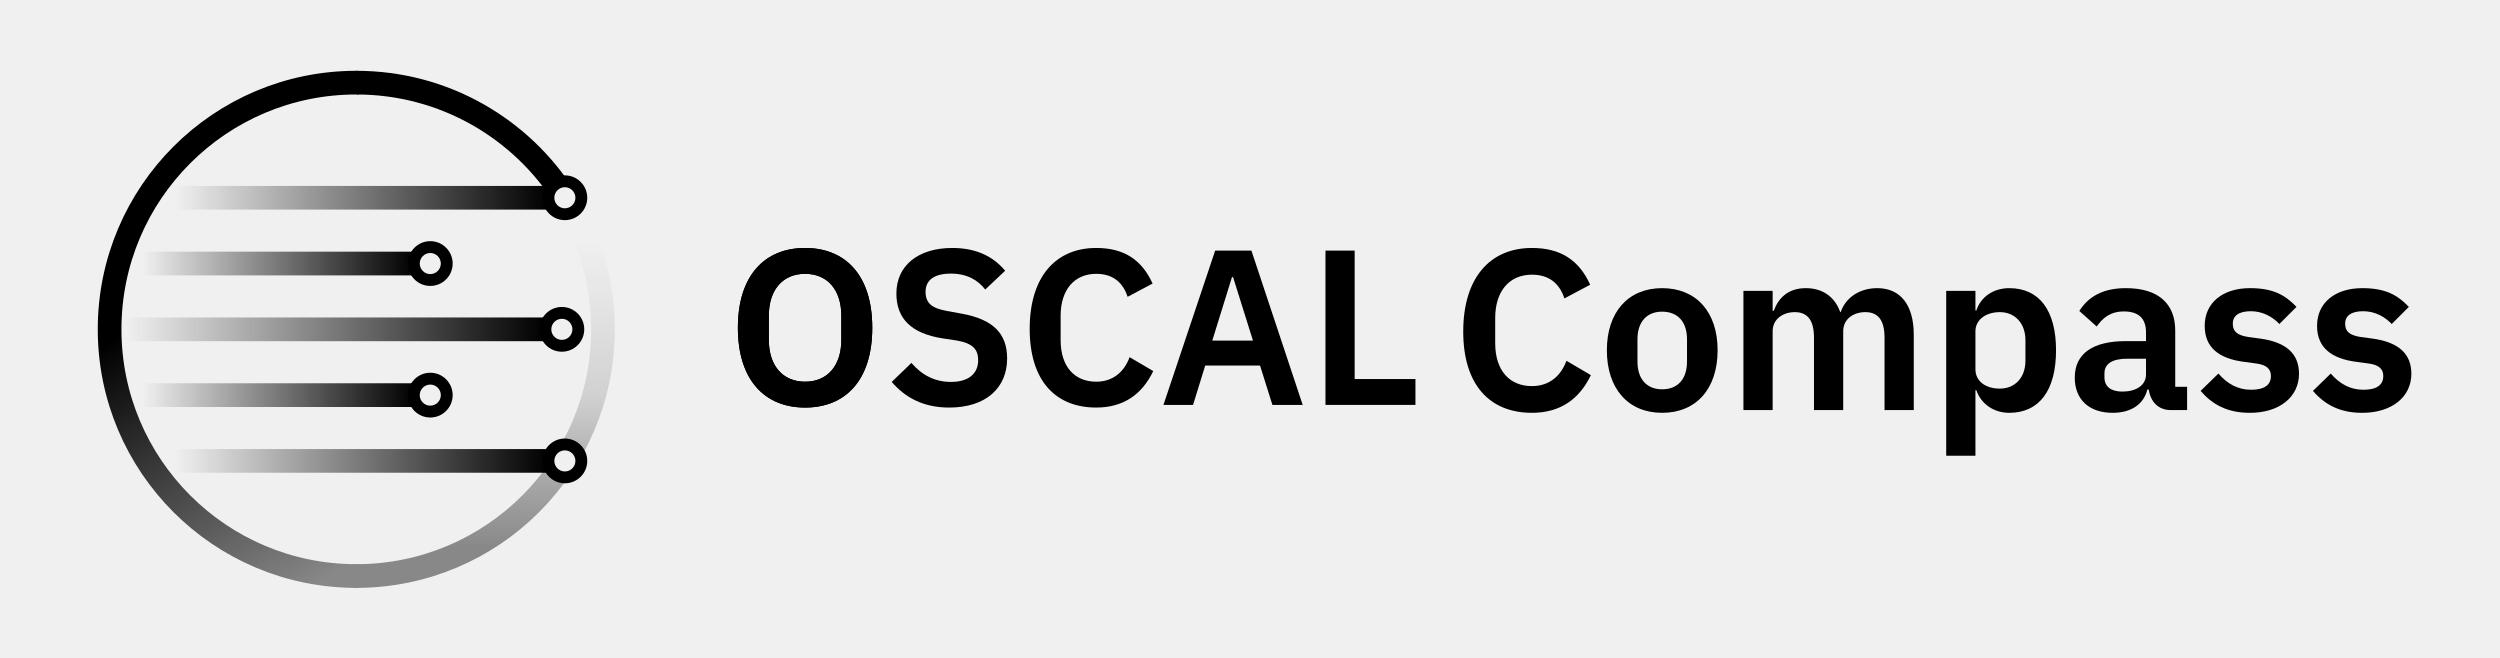
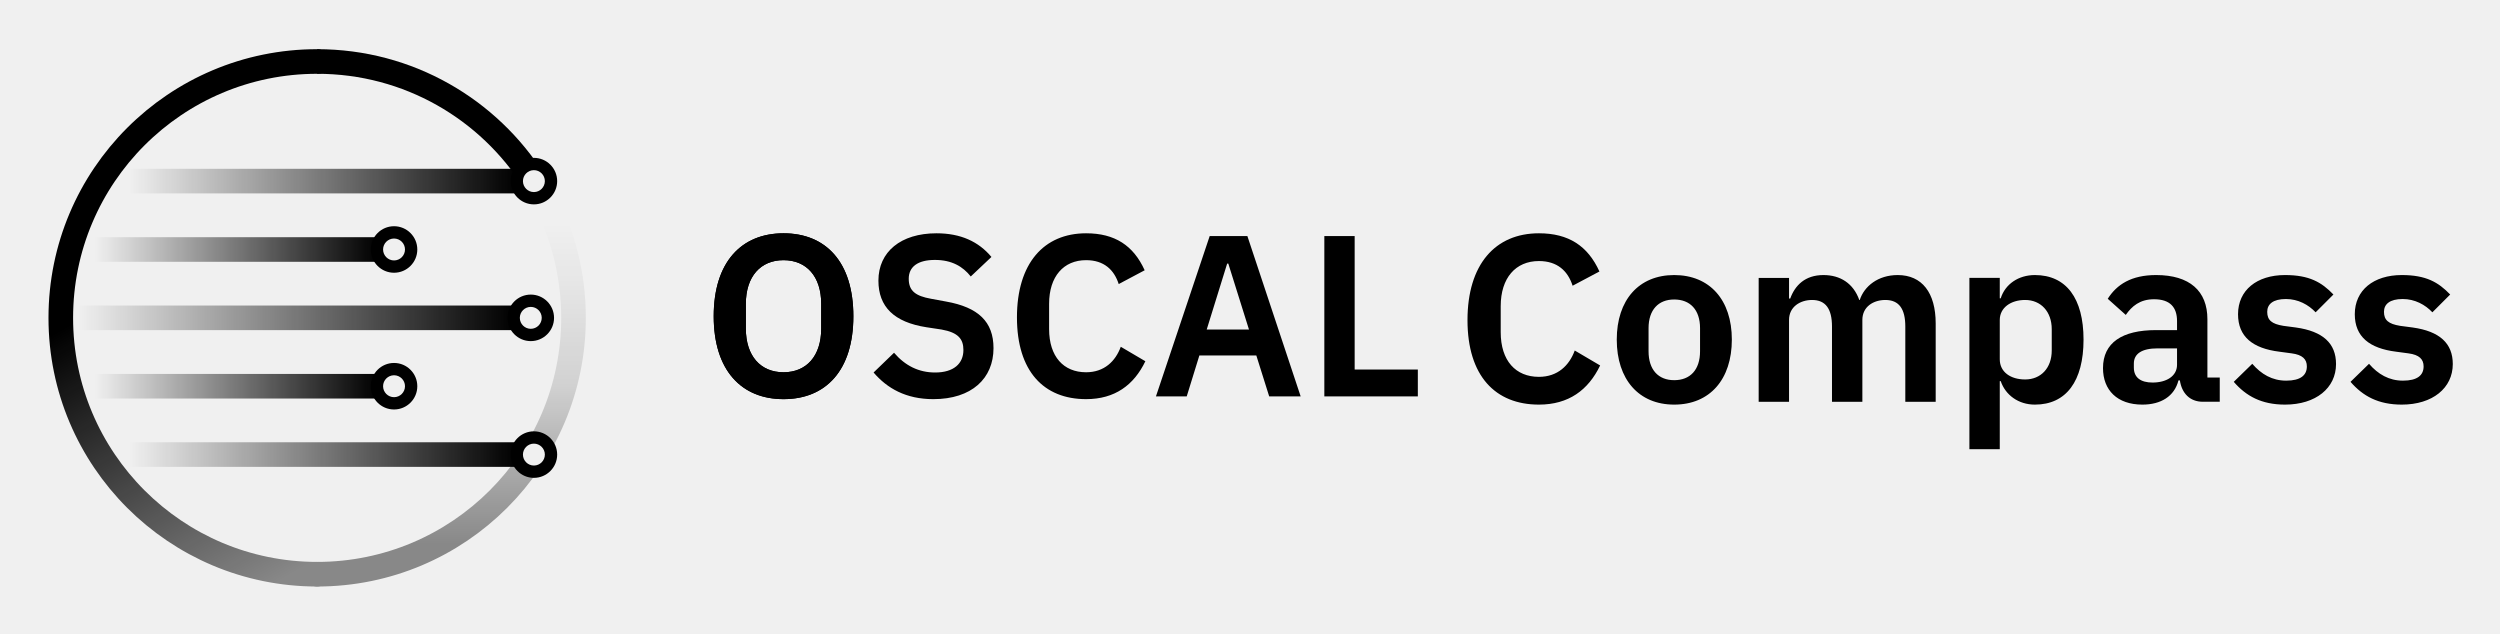
- <svg xmlns="http://www.w3.org/2000/svg" xmlns:xlink="http://www.w3.org/1999/xlink" id="Layer_1" data-name="Layer 1" width="950" height="250" viewBox="0 0 950 250">
+ <svg xmlns="http://www.w3.org/2000/svg" xmlns:xlink="http://www.w3.org/1999/xlink" role="img" viewBox="19.42 8.92 914.16 231.66">
  <defs>
-     <style>
-       .cls-1 {
-         mask: url(#mask);
-       }
- 
-       .cls-2 {
-         stroke: url(#linear-gradient-3);
-       }
- 
-       .cls-2, .cls-3, .cls-4, .cls-5, .cls-6, .cls-7, .cls-8, .cls-9 {
-         fill: none;
-         stroke-width: 9px;
-       }
- 
-       .cls-2, .cls-3, .cls-4, .cls-5, .cls-7 {
-         stroke-linejoin: round;
-       }
- 
-       .cls-3 {
-         stroke: url(#linear-gradient-2);
-       }
- 
-       .cls-4 {
-         stroke: url(#linear-gradient-6);
-       }
- 
-       .cls-5 {
-         stroke: url(#linear-gradient-5);
-       }
- 
-       .cls-6 {
-         stroke: #fff;
-       }
- 
-       .cls-6, .cls-8, .cls-9 {
-         stroke-miterlimit: 10;
-       }
- 
-       .cls-7 {
-         stroke: url(#linear-gradient);
-       }
- 
-       .cls-8 {
-         stroke: url(#linear-gradient-4);
-       }
- 
-       .cls-8, .cls-9 {
-         stroke-linecap: round;
-       }
- 
-       .cls-9 {
-         stroke: url(#linear-gradient-7);
-       }
-     </style>
-     <linearGradient id="linear-gradient" x1="66.649" y1="472.656" x2="208.392" y2="472.656" gradientTransform="translate(0 547.8026) scale(1 -1)" gradientUnits="userSpaceOnUse">
+     <linearGradient id="linear-gradient" x1="66.649" x2="208.392" y1="472.656" y2="472.656" gradientTransform="matrix(1 0 0 -1 0 547.803)" gradientUnits="userSpaceOnUse">
      <stop offset="0" stop-color="#fff" stop-opacity="0" />
      <stop offset="1" stop-color="#fff" />
    </linearGradient>
-     <linearGradient id="linear-gradient-2" x1="54.135" y1="397.656" x2="157.278" y2="397.656" xlink:href="#linear-gradient" />
-     <linearGradient id="linear-gradient-3" x1="47.906" y1="422.656" x2="207.278" y2="422.656" xlink:href="#linear-gradient" />
-     <linearGradient id="linear-gradient-4" x1="182.263" y1="324.413" x2="182.263" y2="470.899" gradientTransform="translate(0 547.8026) scale(1 -1)" gradientUnits="userSpaceOnUse">
+     <linearGradient id="linear-gradient-2" x1="54.135" x2="157.278" y1="397.656" y2="397.656" xlink:href="#linear-gradient" />
+     <linearGradient id="linear-gradient-3" x1="47.906" x2="207.278" y1="422.656" y2="422.656" xlink:href="#linear-gradient" />
+     <linearGradient id="linear-gradient-4" x1="182.263" x2="182.263" y1="324.413" y2="470.899" gradientTransform="matrix(1 0 0 -1 0 547.803)" gradientUnits="userSpaceOnUse">
      <stop offset=".1" stop-color="#6f6f6f" />
      <stop offset=".3" stop-color="#494949" />
      <stop offset=".5" stop-color="#212121" />
      <stop offset=".78" stop-color="#090909" />
-       <stop offset=".907" stop-color="#000" />
+       <stop offset=".907" />
    </linearGradient>
-     <linearGradient id="linear-gradient-5" x1="54.135" y1="447.656" x2="157.278" y2="447.656" xlink:href="#linear-gradient" />
+     <linearGradient id="linear-gradient-5" x1="54.135" x2="157.278" y1="447.656" y2="447.656" xlink:href="#linear-gradient" />
    <linearGradient id="linear-gradient-6" x1="66.678" y1="372.656" y2="372.656" xlink:href="#linear-gradient" />
-     <linearGradient id="linear-gradient-7" x1="157.931" y1="336.73" x2="65.96" y2="496.028" gradientTransform="translate(0 547.8026) scale(1 -1)" gradientUnits="userSpaceOnUse">
+     <linearGradient id="linear-gradient-7" x1="157.931" x2="65.96" y1="336.73" y2="496.028" gradientTransform="matrix(1 0 0 -1 0 547.803)" gradientUnits="userSpaceOnUse">
      <stop offset=".05" stop-color="#6f6f6f" />
      <stop offset=".7" stop-color="#fff" />
    </linearGradient>
-     <mask id="mask" x="35.392" y="25.147" width="200" height="200" maskUnits="userSpaceOnUse">
+     <mask id="mask" width="200" height="200" x="35.392" y="25.147" maskUnits="userSpaceOnUse">
      <g id="hexagon">
        <g>
-           <g>
-             <line class="cls-7" x1="66.649" y1="75.147" x2="208.392" y2="75.147" />
-             <line class="cls-3" x1="54.135" y1="150.147" x2="157.278" y2="150.147" />
-             <line class="cls-2" x1="47.906" y1="125.147" x2="207.278" y2="125.147" />
-             <path class="cls-8" d="M135.392,218.89c51.771,0,93.743-41.971,93.743-93.743,0-15.8-3.906-30.684-10.809-43.743" />
-             <line class="cls-5" x1="54.135" y1="100.147" x2="157.278" y2="100.147" />
-             <path class="cls-6" d="M214.706,75.147c-16.6-26.286-45.914-43.743-79.314-43.743" />
-             <line class="cls-4" x1="66.678" y1="175.147" x2="208.392" y2="175.147" />
-             <path class="cls-9" d="M135.392,31.404c-51.771,0-93.743,41.971-93.743,93.743s41.971,93.743,93.743,93.743" />
+           <g fill="none" stroke-width="9">
+             <path stroke="url(#linear-gradient)" stroke-linejoin="round" d="M66.649 75.147L208.392 75.147" />
+             <path stroke="url(#linear-gradient-2)" stroke-linejoin="round" d="M54.135 150.147L157.278 150.147" />
+             <path stroke="url(#linear-gradient-3)" stroke-linejoin="round" d="M47.906 125.147L207.278 125.147" />
+             <path stroke="url(#linear-gradient-4)" stroke-linecap="round" stroke-miterlimit="10" d="M135.392,218.89c51.771,0,93.743-41.971,93.743-93.743,0-15.8-3.906-30.684-10.809-43.743" />
+             <path stroke="url(#linear-gradient-5)" stroke-linejoin="round" d="M54.135 100.147L157.278 100.147" />
+             <path stroke="#fff" stroke-miterlimit="10" d="M214.706,75.147c-16.6-26.286-45.914-43.743-79.314-43.743" />
+             <path stroke="url(#linear-gradient-6)" stroke-linejoin="round" d="M66.678 175.147L208.392 175.147" />
+             <path stroke="url(#linear-gradient-7)" stroke-linecap="round" stroke-miterlimit="10" d="M135.392,31.404c-51.771,0-93.743,41.971-93.743,93.743s41.971,93.743,93.743,93.743" />
          </g>
          <g>
-             <path d="M220.878,175.147c0,3.457-2.8,6.257-6.257,6.257s-6.257-2.8-6.257-6.257,2.8-6.257,6.257-6.257,6.257,2.8,6.257,6.257Z" />
-             <path d="M220.878,75.147c0,3.457-2.8,6.257-6.257,6.257s-6.257-2.8-6.257-6.257,2.8-6.257,6.257-6.257,6.257,2.8,6.257,6.257Z" />
+             <path d="M220.878 175.147c0 3.457-2.8 6.257-6.257 6.257s-6.257-2.8-6.257-6.257 2.8-6.257 6.257-6.257 6.257 2.8 6.257 6.257zM220.878 75.147c0 3.457-2.8 6.257-6.257 6.257s-6.257-2.8-6.257-6.257 2.8-6.257 6.257-6.257 6.257 2.8 6.257 6.257z" />
          </g>
        </g>
      </g>
    </mask>
  </defs>
  <g>
-     <g class="cls-1">
-       <polygon id="hexagon-2" data-name="hexagon" points="35.392 25.147 35.392 225.147 235.392 225.147 235.392 25.147 35.392 25.147" />
+     <g mask="url(#mask)">
+       <path id="hexagon-2" d="M35.392 25.147L35.392 225.147 235.392 225.147 235.392 25.147 35.392 25.147z" data-name="hexagon" />
    </g>
    <path d="M214.649,183.654c-4.691,0-8.507-3.816-8.507-8.507s3.816-8.507,8.507-8.507,8.507,3.816,8.507,8.507-3.816,8.507-8.507,8.507ZM214.649,171.14c-2.209,0-4.007,1.798-4.007,4.007s1.798,4.007,4.007,4.007,4.007-1.798,4.007-4.007-1.797-4.007-4.007-4.007ZM163.506,158.654c-4.691,0-8.507-3.816-8.507-8.507s3.816-8.507,8.507-8.507,8.507,3.816,8.507,8.507-3.816,8.507-8.507,8.507ZM163.506,146.14c-2.209,0-4.007,1.798-4.007,4.007s1.798,4.007,4.007,4.007,4.007-1.798,4.007-4.007-1.797-4.007-4.007-4.007ZM213.506,133.654c-4.691,0-8.507-3.816-8.507-8.507s3.816-8.507,8.507-8.507,8.507,3.816,8.507,8.507-3.816,8.507-8.507,8.507ZM213.506,121.14c-2.209,0-4.007,1.798-4.007,4.007s1.798,4.007,4.007,4.007,4.007-1.798,4.007-4.007-1.797-4.007-4.007-4.007ZM163.506,108.654c-4.691,0-8.507-3.816-8.507-8.507s3.816-8.507,8.507-8.507,8.507,3.816,8.507,8.507-3.816,8.507-8.507,8.507ZM163.506,96.14c-2.209,0-4.007,1.798-4.007,4.007s1.798,4.007,4.007,4.007,4.007-1.798,4.007-4.007-1.797-4.007-4.007-4.007ZM214.649,83.654c-4.691,0-8.507-3.816-8.507-8.507s3.816-8.507,8.507-8.507,8.507,3.816,8.507,8.507-3.816,8.507-8.507,8.507ZM214.649,71.14c-2.209,0-4.007,1.798-4.007,4.007s1.798,4.007,4.007,4.007,4.007-1.798,4.007-4.007-1.797-4.007-4.007-4.007Z" />
  </g>
  <g>
    <g>
-       <path d="M556.028,125.983c0-20.391,10.152-31.757,26.118-31.757,10.846,0,17.875,4.599,22.126,13.969l-9.805,5.206c-1.735-5.38-5.553-9.024-12.321-9.024-8.503,0-13.97,6.161-13.97,16.486v9.544c0,10.413,5.466,16.313,13.97,16.313,6.855,0,11.107-4.164,13.102-9.631l9.284,5.467c-4.338,9.024-11.54,14.316-22.386,14.316-15.965,0-26.118-10.499-26.118-30.89Z" />
-       <path d="M610.61,133.098c0-14.491,8.07-23.602,20.998-23.602,13.016,0,21.085,9.111,21.085,23.602,0,14.577-8.069,23.774-21.085,23.774-12.928,0-20.998-9.197-20.998-23.774ZM641.066,137.35v-8.417c0-6.767-3.644-10.499-9.458-10.499-5.727,0-9.371,3.731-9.371,10.499v8.417c0,6.855,3.644,10.586,9.371,10.586,5.814,0,9.458-3.731,9.458-10.586Z" />
-       <path d="M662.501,155.832v-45.293h11.107v7.549h.433c1.736-4.772,5.38-8.591,12.149-8.591,6.16,0,10.933,3.038,13.102,9.111h.173c1.649-5.033,6.681-9.111,13.883-9.111,8.85,0,13.883,6.422,13.883,17.702v28.634h-11.107v-27.505c0-6.508-2.342-9.719-7.289-9.719-4.338,0-8.416,2.43-8.416,7.289v29.935h-11.107v-27.505c0-6.508-2.344-9.719-7.289-9.719-4.252,0-8.416,2.43-8.416,7.289v29.935h-11.107Z" />
-       <path d="M739.558,110.538h11.107v7.461h.347c1.649-5.206,6.508-8.503,12.494-8.503,11.453,0,17.788,8.503,17.788,23.602,0,15.185-6.334,23.774-17.788,23.774-5.986,0-10.76-3.47-12.494-8.589h-.347v24.902h-11.107v-62.647ZM769.667,137.089v-7.809c0-6.42-3.992-10.672-9.719-10.672-5.292,0-9.283,2.864-9.283,7.289v14.403c0,4.686,3.991,7.375,9.283,7.375,5.727,0,9.719-4.164,9.719-10.586Z" />
-       <path d="M788.412,143.511c0-9.284,7.028-13.883,19.35-13.883h7.722v-3.298c0-5.032-2.516-7.983-8.416-7.983-5.206,0-8.156,2.603-10.327,5.728l-6.594-5.902c3.297-5.205,8.591-8.677,17.7-8.677,12.235,0,18.742,5.814,18.742,16.139v21.346h4.513v8.85h-6.161c-4.772,0-7.722-3.123-8.416-7.809h-.522c-1.475,5.814-6.42,8.85-13.188,8.85-9.198,0-14.405-5.292-14.405-13.361ZM815.484,142.295v-5.987h-7.114c-5.814,0-8.678,1.997-8.678,5.553v1.476c0,3.644,2.517,5.466,6.855,5.466,4.947,0,8.938-2.256,8.938-6.508Z" />
-       <path d="M836.226,148.542l6.769-6.594c3.297,3.817,7.288,6.161,12.408,6.161,5.292,0,7.549-1.997,7.549-5.206,0-2.603-1.562-4.252-5.553-4.772l-4.513-.608c-9.717-1.216-15.097-5.467-15.097-13.71,0-8.764,6.855-14.317,17.18-14.317,8.85,0,13.363,2.603,17.7,7.116l-6.508,6.508c-2.602-2.777-6.42-4.859-10.846-4.859-4.772,0-6.855,1.909-6.855,4.686,0,3.036,1.649,4.425,5.9,5.119l4.599.608c9.892,1.388,14.664,5.813,14.664,13.363,0,8.763-7.375,14.836-18.655,14.836-8.591,0-14.23-3.123-18.742-8.33Z" />
-       <path d="M878.92,148.542l6.767-6.594c3.297,3.817,7.289,6.161,12.408,6.161,5.292,0,7.549-1.997,7.549-5.206,0-2.603-1.561-4.252-5.553-4.772l-4.511-.608c-9.719-1.216-15.099-5.467-15.099-13.71,0-8.764,6.855-14.317,17.18-14.317,8.851,0,13.363,2.603,17.702,7.116l-6.508,6.508c-2.603-2.777-6.42-4.859-10.846-4.859-4.773,0-6.855,1.909-6.855,4.686,0,3.036,1.649,4.425,5.9,5.119l4.599.608c9.891,1.388,14.664,5.813,14.664,13.363,0,8.763-7.377,14.836-18.656,14.836-8.589,0-14.23-3.123-18.741-8.33Z" />
+       <path d="M556.028 125.983c0-20.391 10.152-31.757 26.118-31.757 10.846 0 17.875 4.599 22.126 13.969l-9.805 5.206c-1.735-5.38-5.553-9.024-12.321-9.024-8.503 0-13.97 6.161-13.97 16.486v9.544c0 10.413 5.466 16.313 13.97 16.313 6.855 0 11.107-4.164 13.102-9.631l9.284 5.467c-4.338 9.024-11.54 14.316-22.386 14.316-15.965 0-26.118-10.499-26.118-30.89zM610.61 133.098c0-14.491 8.07-23.602 20.998-23.602 13.016 0 21.085 9.111 21.085 23.602 0 14.577-8.069 23.774-21.085 23.774-12.928 0-20.998-9.197-20.998-23.774zM641.066 137.35v-8.417c0-6.767-3.644-10.499-9.458-10.499-5.727 0-9.371 3.731-9.371 10.499v8.417c0 6.855 3.644 10.586 9.371 10.586 5.814 0 9.458-3.731 9.458-10.586zM662.501 155.832v-45.293h11.107v7.549h.433c1.736-4.772 5.38-8.591 12.149-8.591 6.16 0 10.933 3.038 13.102 9.111h.173c1.649-5.033 6.681-9.111 13.883-9.111 8.85 0 13.883 6.422 13.883 17.702v28.634h-11.107v-27.505c0-6.508-2.342-9.719-7.289-9.719-4.338 0-8.416 2.43-8.416 7.289v29.935h-11.107v-27.505c0-6.508-2.344-9.719-7.289-9.719-4.252 0-8.416 2.43-8.416 7.289v29.935h-11.107zM739.558 110.538h11.107v7.461h.347c1.649-5.206 6.508-8.503 12.494-8.503 11.453 0 17.788 8.503 17.788 23.602 0 15.185-6.334 23.774-17.788 23.774-5.986 0-10.76-3.47-12.494-8.589h-.347v24.902h-11.107v-62.647zM769.667 137.089v-7.809c0-6.42-3.992-10.672-9.719-10.672-5.292 0-9.283 2.864-9.283 7.289v14.403c0 4.686 3.991 7.375 9.283 7.375 5.727 0 9.719-4.164 9.719-10.586zM788.412 143.511c0-9.284 7.028-13.883 19.35-13.883h7.722v-3.298c0-5.032-2.516-7.983-8.416-7.983-5.206 0-8.156 2.603-10.327 5.728l-6.594-5.902c3.297-5.205 8.591-8.677 17.7-8.677 12.235 0 18.742 5.814 18.742 16.139v21.346h4.513v8.85h-6.161c-4.772 0-7.722-3.123-8.416-7.809h-.522c-1.475 5.814-6.42 8.85-13.188 8.85-9.198 0-14.405-5.292-14.405-13.361zM815.484 142.295v-5.987h-7.114c-5.814 0-8.678 1.997-8.678 5.553v1.476c0 3.644 2.517 5.466 6.855 5.466 4.947 0 8.938-2.256 8.938-6.508zM836.226 148.542l6.769-6.594c3.297 3.817 7.288 6.161 12.408 6.161 5.292 0 7.549-1.997 7.549-5.206 0-2.603-1.562-4.252-5.553-4.772l-4.513-.608c-9.717-1.216-15.097-5.467-15.097-13.71 0-8.764 6.855-14.317 17.18-14.317 8.85 0 13.363 2.603 17.7 7.116l-6.508 6.508c-2.602-2.777-6.42-4.859-10.846-4.859-4.772 0-6.855 1.909-6.855 4.686 0 3.036 1.649 4.425 5.9 5.119l4.599.608c9.892 1.388 14.664 5.813 14.664 13.363 0 8.763-7.375 14.836-18.655 14.836-8.591 0-14.23-3.123-18.742-8.33zM878.92 148.542l6.767-6.594c3.297 3.817 7.289 6.161 12.408 6.161 5.292 0 7.549-1.997 7.549-5.206 0-2.603-1.561-4.252-5.553-4.772l-4.511-.608c-9.719-1.216-15.099-5.467-15.099-13.71 0-8.764 6.855-14.317 17.18-14.317 8.851 0 13.363 2.603 17.702 7.116l-6.508 6.508c-2.603-2.777-6.42-4.859-10.846-4.859-4.773 0-6.855 1.909-6.855 4.686 0 3.036 1.649 4.425 5.9 5.119l4.599.608c9.891 1.388 14.664 5.813 14.664 13.363 0 8.763-7.377 14.836-18.656 14.836-8.589 0-14.23-3.123-18.741-8.33z" />
    </g>
    <g>
      <path d="M280.393,124.55c0-19.825,10.164-30.324,25.536-30.324,15.456,0,25.536,10.499,25.536,30.324s-10.08,30.323-25.536,30.323c-15.372,0-25.536-10.499-25.536-30.323ZM319.705,129.085v-9.072c0-9.996-5.376-15.96-13.776-15.96s-13.776,5.964-13.776,15.96v9.072c0,9.996,5.376,15.96,13.776,15.96s13.776-5.964,13.776-15.96Z" />
-       <path d="M280.393,124.55c0-19.825,10.164-30.324,25.536-30.324,15.456,0,25.536,10.499,25.536,30.324s-10.08,30.323-25.536,30.323c-15.372,0-25.536-10.499-25.536-30.323ZM319.705,129.085v-9.072c0-9.996-5.376-15.96-13.776-15.96s-13.776,5.964-13.776,15.96v9.072c0,9.996,5.376,15.96,13.776,15.96s13.776-5.964,13.776-15.96Z" />
-       <path d="M338.861,145.13l7.476-7.224c4.032,4.704,8.988,7.224,15.036,7.224,6.804,0,10.332-3.276,10.332-8.232,0-3.948-1.848-6.385-7.98-7.477l-5.544-.84c-11.844-1.848-17.556-7.476-17.556-17.052,0-10.499,8.148-17.303,21.252-17.303,8.82,0,15.372,3.024,20.076,8.652l-7.56,7.14c-2.856-3.612-6.888-6.049-13.104-6.049-6.3,0-9.576,2.52-9.576,6.889,0,4.452,2.52,6.3,8.148,7.308l5.46,1.009c11.844,2.1,17.388,7.391,17.388,17.051,0,11.089-7.98,18.648-22.008,18.648-9.996,0-16.884-3.948-21.841-9.743Z" />
-       <path d="M391.281,124.969c0-19.74,9.829-30.744,25.284-30.744,10.5,0,17.304,4.452,21.42,13.523l-9.492,5.04c-1.68-5.208-5.376-8.736-11.928-8.736-8.232,0-13.524,5.964-13.524,15.96v9.239c0,10.08,5.292,15.792,13.524,15.792,6.636,0,10.752-4.031,12.684-9.324l8.988,5.293c-4.2,8.736-11.172,13.859-21.672,13.859-15.456,0-25.284-10.164-25.284-29.904Z" />
-       <path d="M483.518,153.865l-4.704-14.953h-20.832l-4.62,14.953h-11.256l19.656-58.632h13.776l19.488,58.632h-11.508ZM468.566,105.313h-.42l-7.476,24.108h15.456l-7.56-24.108Z" />
-       <path d="M503.682,153.865v-58.632h11.088v48.805h23.101v9.828h-34.188Z" />
+       <path d="M280.393 124.55c0-19.825 10.164-30.324 25.536-30.324 15.456 0 25.536 10.499 25.536 30.324s-10.08 30.323-25.536 30.323c-15.372 0-25.536-10.499-25.536-30.323zM319.705 129.085v-9.072c0-9.996-5.376-15.96-13.776-15.96s-13.776 5.964-13.776 15.96v9.072c0 9.996 5.376 15.96 13.776 15.96s13.776-5.964 13.776-15.96zM338.861 145.13l7.476-7.224c4.032 4.704 8.988 7.224 15.036 7.224 6.804 0 10.332-3.276 10.332-8.232 0-3.948-1.848-6.385-7.98-7.477l-5.544-.84c-11.844-1.848-17.556-7.476-17.556-17.052 0-10.499 8.148-17.303 21.252-17.303 8.82 0 15.372 3.024 20.076 8.652l-7.56 7.14c-2.856-3.612-6.888-6.049-13.104-6.049-6.3 0-9.576 2.52-9.576 6.889 0 4.452 2.52 6.3 8.148 7.308l5.46 1.009c11.844 2.1 17.388 7.391 17.388 17.051 0 11.089-7.98 18.648-22.008 18.648-9.996 0-16.884-3.948-21.841-9.743zM391.281 124.969c0-19.74 9.829-30.744 25.284-30.744 10.5 0 17.304 4.452 21.42 13.523l-9.492 5.04c-1.68-5.208-5.376-8.736-11.928-8.736-8.232 0-13.524 5.964-13.524 15.96v9.239c0 10.08 5.292 15.792 13.524 15.792 6.636 0 10.752-4.031 12.684-9.324l8.988 5.293c-4.2 8.736-11.172 13.859-21.672 13.859-15.456 0-25.284-10.164-25.284-29.904zM483.518 153.865l-4.704-14.953h-20.832l-4.62 14.953h-11.256l19.656-58.632h13.776l19.488 58.632h-11.508zM468.566 105.313h-.42l-7.476 24.108h15.456l-7.56-24.108zM503.682 153.865v-58.632h11.088v48.805h23.101v9.828h-34.188z" />
    </g>
  </g>
</svg>
